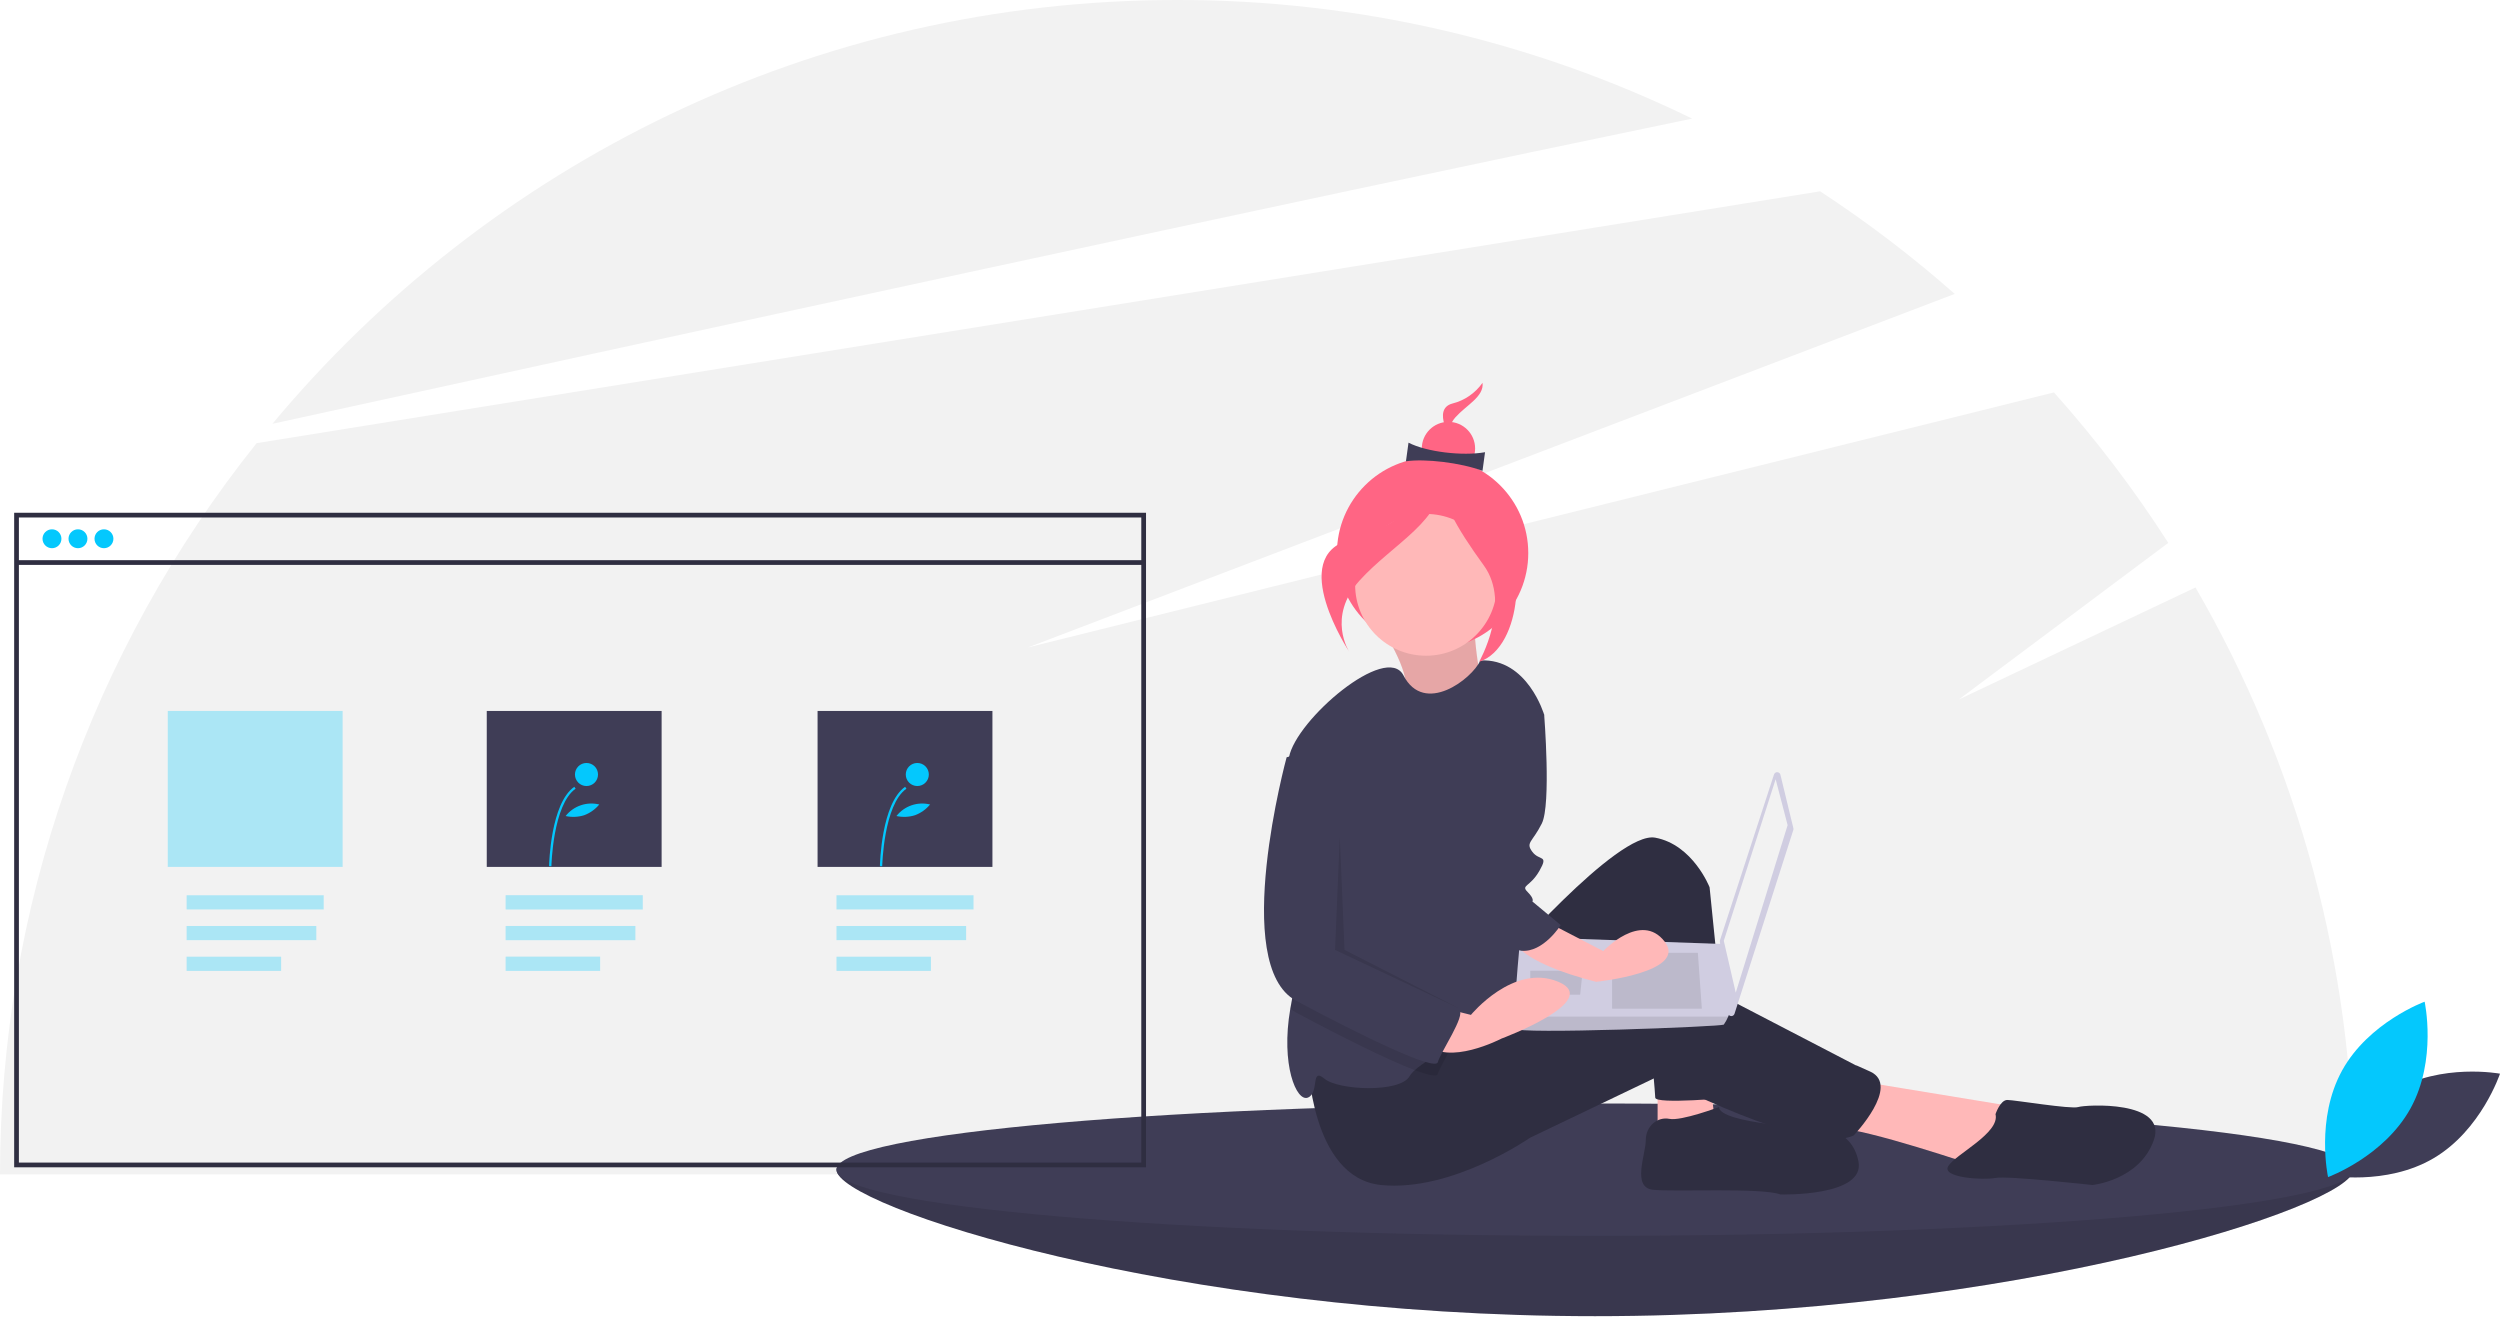
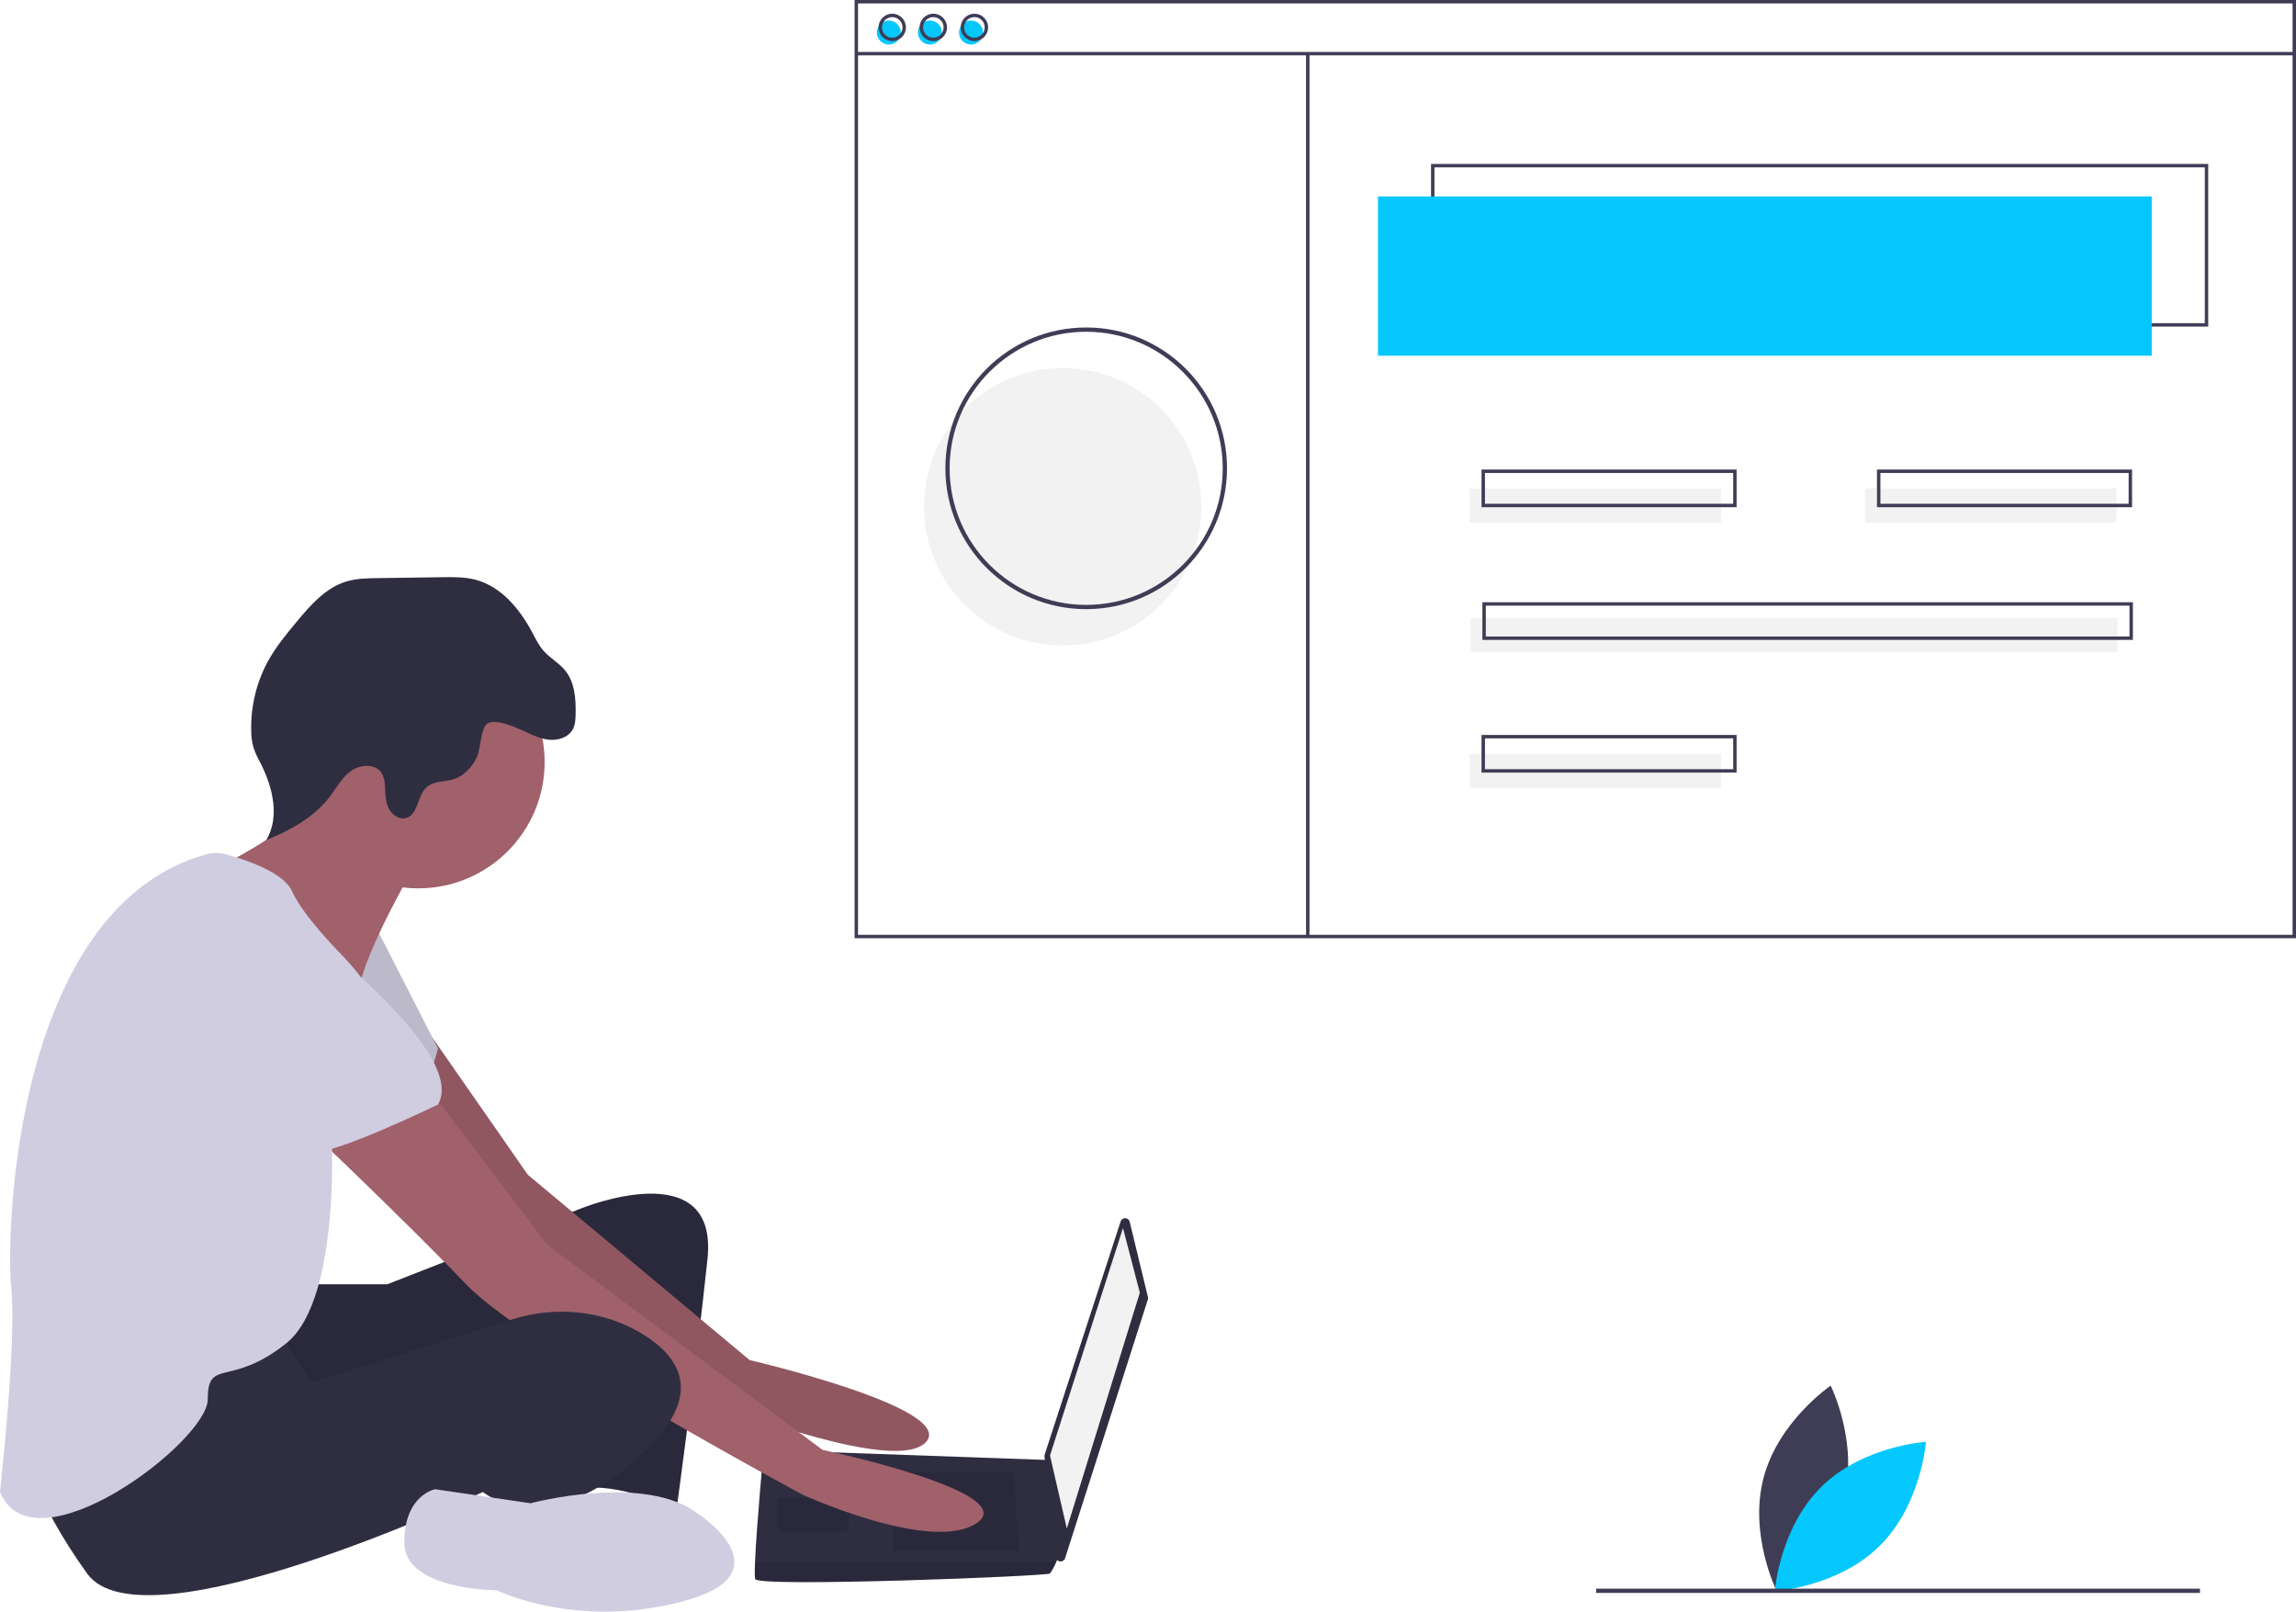
- <svg xmlns="http://www.w3.org/2000/svg" id="e8c09660-db65-4061-a2dc-920e909a0453" data-name="Layer 1" width="1057.994" height="557" viewBox="0 0 1057.994 557">
-   <path d="M1000.122,420.112,899.997,467.5l88.615-66.262a500.056,500.056,0,0,0-48.384-63.668L505.997,445.5,898.23,295.876a499.981,499.981,0,0,0-56.958-43.414L179.606,359.039A495.88,495.88,0,0,0,71.003,668.5h995.987A495.613,495.613,0,0,0,1000.122,420.112Z" transform="translate(-71.00317 -171.5)" fill="#f2f2f2" />
-   <path d="M787.12,221.695A495.972,495.972,0,0,0,568.997,171.5c-153.83,0-291.361,69.753-382.71,179.349C342.713,316.574,615.064,257.243,787.12,221.695Z" transform="translate(-71.00317 -171.5)" fill="#f2f2f2" />
-   <path d="M1066.997,666.5c0,15.464-143.717,62-321,62s-321-46.536-321-62,143.717,6,321,6S1066.997,651.036,1066.997,666.5Z" transform="translate(-71.00317 -171.5)" fill="#3f3d56" />
-   <path d="M1066.997,666.5c0,15.464-143.717,62-321,62s-321-46.536-321-62,143.717,6,321,6S1066.997,651.036,1066.997,666.5Z" transform="translate(-71.00317 -171.5)" opacity="0.1" />
-   <ellipse cx="674.994" cy="495" rx="321" ry="28" fill="#3f3d56" />
-   <path d="M656.644,438.626s12.911,20.477,8.3,26.021,34.593,5.683,34.593,5.683-5.889-29.788-4.156-36.643Z" transform="translate(-71.00317 -171.5)" fill="#ffb8b8" />
-   <path d="M656.644,438.626s12.911,20.477,8.3,26.021,34.593,5.683,34.593,5.683-5.889-29.788-4.156-36.643Z" transform="translate(-71.00317 -171.5)" opacity="0.1" />
-   <circle cx="606.274" cy="234.063" r="40.484" fill="#ff6584" />
-   <polygon points="701.494 453.5 701.494 477.5 725.494 472.5 723.494 455.5 701.494 453.5" fill="#ffb8b8" />
-   <path d="M857.497,629l67,11-17,25s-47-16-59-16S857.497,629,857.497,629Z" transform="translate(-71.00317 -171.5)" fill="#ffb8b8" />
-   <path d="M705.497,581s50-58,66-55,23,21,23,21l9,89s-32,3-32,0-6-67-6-67-47,104-72,35Z" transform="translate(-71.00317 -171.5)" fill="#2f2e41" />
-   <path d="M624.497,620s1,50,31,53,63-20,63-20l54-25.87s64,33.87,83,24.87c0,0,20-21,7-27s-1,0-1,0l-77-40s-15-4-41,7-61,16-61,16Z" transform="translate(-71.00317 -171.5)" fill="#2f2e41" />
-   <circle cx="603.494" cy="247.5" r="30" fill="#ffb8b8" />
-   <path d="M717.497,503l-2,42s1,55-8,59c-4.55,2.02-13.69,6.08-22.14,10.52-6.34,3.32-12.29,6.84-15.61,9.87a11.194,11.194,0,0,0-2.25,2.61c-4,7-30,6-36,1s-2,6-7,8c-4.84,1.94-11.55-13.92-7.44-37.6.13-.79.28-1.59.44-2.4,4.59-22.95-2.62-77.92-1.51-99.16a37.369,37.369,0,0,1,.51-4.84c3-16,41.28-48.56,48.44-34.69,8.82,17.12,29.08,1.48,32.56-6.31,20-1,27,23,27,23Z" transform="translate(-71.00317 -171.5)" fill="#3f3d56" />
-   <path d="M798.497,640s-16,6-21,5-10,3-10,9-6,20,3,21,46-1,54,2c0,0,36,1,33-14s-18-14-18-14S798.497,647,798.497,640Z" transform="translate(-71.00317 -171.5)" fill="#2f2e41" />
-   <path d="M915.497,643s2-6,5-6,27,4,30,3,38-3,32,14-26,19-26,19-36-4-41-3-23,0-20-5S917.497,651,915.497,643Z" transform="translate(-71.00317 -171.5)" fill="#2f2e41" />
-   <path d="M824.471,499.363l5.486,22.63a1.414,1.414,0,0,1-.027.764l-24.886,77.77a1.413,1.413,0,0,1-2.751-.271l-3.443-30.296a1.414,1.414,0,0,1,.061-.598l22.843-70.104A1.413,1.413,0,0,1,824.471,499.363Z" transform="translate(-71.00317 -171.5)" fill="#d0cde1" />
-   <polygon points="751.45 329.775 756.515 349.191 734.565 420.104 729.5 398.155 751.45 329.775" fill="#f2f2f2" />
-   <path d="M711.862,606.8c.844,2.533,87.797-.844,88.641-1.688a18.324,18.324,0,0,0,1.857-3.377c.794-1.688,1.52-3.377,1.52-3.377l-3.377-27.335-86.109-3.056s-2.153,23.165-2.592,33.768A25.331,25.331,0,0,0,711.862,606.8Z" transform="translate(-71.00317 -171.5)" fill="#d0cde1" />
-   <polygon points="718.526 403.22 720.214 426.858 682.225 426.858 682.225 403.22 718.526 403.22" opacity="0.1" />
-   <polygon points="669.562 410.818 669.789 410.773 668.718 420.949 647.612 420.949 647.612 410.818 669.562 410.818" opacity="0.1" />
-   <path d="M711.862,606.8c.844,2.533,87.797-.844,88.641-1.688a18.324,18.324,0,0,0,1.857-3.377H711.803A25.331,25.331,0,0,0,711.862,606.8Z" transform="translate(-71.00317 -171.5)" opacity="0.1" />
-   <path d="M698.409,333.5a22.13,22.13,0,0,1-12.769,8.778c-8.929,2.391-.073,15.809-.073,15.809s-3.22-4.879,1.425-10.046S699.112,339.34,698.409,333.5Z" transform="translate(-71.00317 -171.5)" fill="#ff6584" />
-   <circle cx="612.982" cy="189.806" r="11.283" fill="#ff6584" />
-   <path d="M698.39,370.762c-9.198-3.479-24.513-5.243-32.392-4.037l1.081-7.891c7.575,3.915,22.82,5.755,32.392,4.037Z" transform="translate(-71.00317 -171.5)" fill="#3f3d56" />
-   <path d="M680.592,373.587s-11.527,19.174-38.332,26.351-.219,47.458-.219,47.458-9.668-14.647,4.277-30.159S682.702,391.12,680.592,373.587Z" transform="translate(-71.00317 -171.5)" fill="#ff6584" />
-   <path d="M681.507,372.422s11.074,26.336,23.231,28.826,11.235,44.103-7.777,50.344c0,0,13.863-24.396,2.013-40.757S679.64,381.54,681.507,372.422Z" transform="translate(-71.00317 -171.5)" fill="#ff6584" />
-   <path d="M685.357,614.52c-2.47,4.67-5.37,9.52-5.86,11.48-.33,1.33-3.99.56-9.75-1.61-11.55-4.37-31.57-14.38-50.25-24.39a15.775,15.775,0,0,1-2.44-1.6c.13-.79.28-1.59.44-2.4,4.59-22.95-2.62-77.92-1.51-99.16l8.51-2.84,17,16v68s44,24,47,26C690.027,605.02,687.917,609.67,685.357,614.52Z" transform="translate(-71.00317 -171.5)" opacity="0.1" />
-   <path d="M722.497,560l27,14s16-17,26-4-29,17-29,17-34-8-35-19S722.497,560,722.497,560Z" transform="translate(-71.00317 -171.5)" fill="#ffb8b8" />
-   <path d="M677.497,597l16,4s18-22,37-14-24,24-24,24-23,12-32,2S677.497,597,677.497,597Z" transform="translate(-71.00317 -171.5)" fill="#ffb8b8" />
-   <path d="M712.497,465c1,1,12,9,12,9s3,38-1,46-7,8-4,12,7,1,3,8-8,6-5,9,2,4,2,4l12,10s-7.362,11.726-16.681,10.863S697.497,528,697.497,528Z" transform="translate(-71.00317 -171.5)" fill="#3f3d56" />
-   <path d="M624.497,489l-9,3s-24,88,4,103,59,30,60,26,12-20,9-22-47-26-47-26V505Z" transform="translate(-71.00317 -171.5)" fill="#3f3d56" />
-   <polygon points="566.994 354 564.994 402 617.994 427 568.994 402 566.994 354" opacity="0.1" />
-   <path d="M1084.097,633.143c-20.155,11.884-28.088,35.774-28.088,35.774s24.745,4.621,44.9-7.263,28.088-35.774,28.088-35.774S1104.252,621.259,1084.097,633.143Z" transform="translate(-71.00317 -171.5)" fill="#3f3d56" />
-   <path d="M1091.16,640.511c-11.287,20.496-34.933,29.128-34.933,29.128s-5.347-24.598,5.94-45.094,34.933-29.128,34.933-29.128S1102.446,620.016,1091.16,640.511Z" transform="translate(-71.00317 -171.5)" fill="#04c8fd" />
-   <circle cx="21.994" cy="228" r="4" fill="#04c8fd" />
-   <circle cx="32.994" cy="228" r="4" fill="#04c8fd" />
-   <circle cx="43.994" cy="228" r="4" fill="#04c8fd" />
-   <rect x="78.994" y="378.873" width="58" height="6" fill="#04c8fd" opacity="0.3" />
-   <rect x="78.994" y="391.873" width="54.865" height="6" fill="#04c8fd" opacity="0.3" />
-   <rect x="78.994" y="404.873" width="39.973" height="6" fill="#04c8fd" opacity="0.3" />
-   <g opacity="0.3">
-     <rect x="213.994" y="378.873" width="58" height="6" fill="#04c8fd" />
-     <rect x="213.994" y="391.873" width="54.865" height="6" fill="#04c8fd" />
-     <rect x="213.994" y="404.873" width="39.973" height="6" fill="#04c8fd" />
-     <rect x="213.994" y="378.873" width="58" height="6" fill="#04c8fd" opacity="0.3" />
-     <rect x="213.994" y="391.873" width="54.865" height="6" fill="#04c8fd" opacity="0.3" />
-     <rect x="213.994" y="404.873" width="39.973" height="6" fill="#04c8fd" opacity="0.3" />
-   </g>
-   <rect x="353.994" y="378.873" width="58" height="6" fill="#04c8fd" opacity="0.3" />
-   <rect x="353.994" y="391.873" width="54.865" height="6" fill="#04c8fd" opacity="0.3" />
-   <rect x="353.994" y="404.873" width="39.973" height="6" fill="#04c8fd" opacity="0.3" />
-   <rect x="70.994" y="300.873" width="74" height="66" fill="#04c8fd" opacity="0.3" />
-   <rect x="205.994" y="300.873" width="74" height="66" fill="#3f3d56" />
-   <rect x="345.994" y="300.873" width="74" height="66" fill="#3f3d56" />
-   <path d="M304.355,538.095l-.976-.019c.021-1.081.631-26.561,10.662-33.604l.561.799C304.976,512.03,304.36,537.835,304.355,538.095Z" transform="translate(-71.00317 -171.5)" fill="#04c8fd" />
-   <circle cx="248.2" cy="327.768" r="4.881" fill="#04c8fd" />
-   <path d="M318.216,516.504a15.198,15.198,0,0,1-7.841.339,13.85,13.85,0,0,1,14.24-4.884A15.198,15.198,0,0,1,318.216,516.504Z" transform="translate(-71.00317 -171.5)" fill="#04c8fd" />
-   <path d="M444.355,538.095l-.976-.019c.021-1.081.631-26.561,10.662-33.604l.561.799C444.976,512.03,444.36,537.835,444.355,538.095Z" transform="translate(-71.00317 -171.5)" fill="#04c8fd" />
-   <circle cx="388.2" cy="327.768" r="4.881" fill="#04c8fd" />
-   <path d="M458.216,516.504a15.198,15.198,0,0,1-7.841.339,13.85,13.85,0,0,1,14.24-4.884A15.198,15.198,0,0,1,458.216,516.504Z" transform="translate(-71.00317 -171.5)" fill="#04c8fd" />
-   <path d="M555.997,665.5h-479v-277h479Zm-477-2h475v-273h-475Z" transform="translate(-71.00317 -171.5)" fill="#2f2e41" />
-   <rect x="6.994" y="237.065" width="477" height="2" fill="#2f2e41" />
+ <svg xmlns="http://www.w3.org/2000/svg" id="ade8c9af-7e2e-4eda-b5c8-b06129257226" data-name="Layer 1" width="1076.064" height="755.228" viewBox="0 0 1076.064 755.228">
+   <path d="M926.114,774.809c-6.985,26.598-31.459,43.22-31.459,43.22s-13.15-26.502-6.166-53.1,31.459-43.22,31.459-43.22S933.098,748.211,926.114,774.809Z" transform="translate(-61.96814 -72.38605)" fill="#3f3d56" />
+   <path d="M915.52,769.183c-19.563,19.327-21.751,48.831-21.751,48.831s29.528-1.831,49.091-21.159,21.751-48.831,21.751-48.831S935.082,749.855,915.52,769.183Z" transform="translate(-61.96814 -72.38605)" fill="#04c8fd" />
+   <path d="M206.702,674.194h36.841l90.788-35.526s64.472-26.315,59.209,23.684-14.473,117.103-14.473,117.103-28.947-13.158-44.736-9.21-5.263-80.262-5.263-80.262-128.945,61.841-140.787,53.946-14.473-63.157-14.473-63.157Z" transform="translate(-61.96814 -72.38605)" fill="#2f2e41" />
+   <path d="M206.702,674.194h36.841l90.788-35.526s64.472-26.315,59.209,23.684-14.473,117.103-14.473,117.103-28.947-13.158-44.736-9.21-5.263-80.262-5.263-80.262-128.945,61.841-140.787,53.946-14.473-63.157-14.473-63.157Z" transform="translate(-61.96814 -72.38605)" opacity="0.1" />
+   <path d="M264.746,558.82l44.586,64.059L413.277,709.72s96.051,22.368,82.893,38.157S402.751,732.088,402.751,732.088s-119.735-86.84-123.682-93.419S231.702,570.249,231.702,570.249Z" transform="translate(-61.96814 -72.38605)" fill="#a0616a" />
+   <path d="M264.746,558.82l44.586,64.059L413.277,709.72s96.051,22.368,82.893,38.157S402.751,732.088,402.751,732.088s-119.735-86.84-123.682-93.419S231.702,570.249,231.702,570.249Z" transform="translate(-61.96814 -72.38605)" opacity="0.1" />
+   <path d="M238.281,507.092l28.947,56.578s-6.579,27.631-17.105,30.263-55.262-34.21-55.262-34.21Z" transform="translate(-61.96814 -72.38605)" fill="#d0cde1" />
+   <path d="M238.281,507.092l28.947,56.578s-6.579,27.631-17.105,30.263-55.262-34.21-55.262-34.21Z" transform="translate(-61.96814 -72.38605)" opacity="0.1" />
+   <path d="M591.419,644.9,599.97,680.172a2.203,2.203,0,0,1-.043,1.19L561.14,802.574a2.203,2.203,0,0,1-4.287-.423l-5.366-47.219a2.203,2.203,0,0,1,.094-.931L587.184,644.737A2.203,2.203,0,0,1,591.419,644.9Z" transform="translate(-61.96814 -72.38605)" fill="#2f2e41" />
+   <polygon points="526.306 575.493 534.2 605.756 499.99 716.28 492.096 682.07 526.306 575.493" fill="#f2f2f2" />
+   <path d="M415.909,812.35c1.316,3.947,136.839-1.316,138.155-2.632a28.561,28.561,0,0,0,2.895-5.263c1.237-2.632,2.368-5.263,2.368-5.263L554.064,756.588l-134.208-4.763s-3.355,36.105-4.039,52.631C415.646,808.626,415.646,811.56,415.909,812.35Z" transform="translate(-61.96814 -72.38605)" fill="#2f2e41" />
+   <polygon points="474.991 689.965 477.622 726.806 418.413 726.806 418.413 689.965 474.991 689.965" opacity="0.1" />
+   <polygon points="398.677 701.806 399.03 701.736 397.361 717.596 364.467 717.596 364.467 701.806 398.677 701.806" opacity="0.1" />
+   <path d="M415.909,812.35c1.316,3.947,136.839-1.316,138.155-2.632a28.561,28.561,0,0,0,2.895-5.263H415.817C415.646,808.626,415.646,811.56,415.909,812.35Z" transform="translate(-61.96814 -72.38605)" opacity="0.1" />
+   <circle cx="196.049" cy="357.076" r="59.209" fill="#a0616a" />
+   <path d="M254.07,482.093s-19.736,34.21-23.684,52.631-59.209-36.841-59.209-36.841l-7.237-19.079s51.973-24.342,48.025-44.078S254.07,482.093,254.07,482.093Z" transform="translate(-61.96814 -72.38605)" fill="#a0616a" />
+   <path d="M264.596,584.722l53.946,71.051,128.945,96.051s93.419,19.736,72.367,34.21-81.577-13.158-81.577-13.158S308.016,703.141,280.385,674.194s-78.946-77.63-78.946-77.63Z" transform="translate(-61.96814 -72.38605)" fill="#a0616a" />
+   <path d="M192.229,695.247,208.018,720.246l94.231-29.646c20.676-6.505,43.348-4.111,61.687,7.442,16.447,10.362,26.973,26.809,3.289,51.15-47.368,48.683-78.946,22.368-78.946,22.368S129.072,846.559,102.757,809.718s-27.631-55.262-27.631-55.262S176.44,691.299,192.229,695.247Z" transform="translate(-61.96814 -72.38605)" fill="#2f2e41" />
+   <path d="M389.593,782.087s42.104,27.631-7.895,40.789-86.84-5.263-86.84-5.263-43.42,0-43.42-22.368,14.473-25,14.473-25l44.736,6.579S364.594,762.351,389.593,782.087Z" transform="translate(-61.96814 -72.38605)" fill="#d0cde1" />
+   <path d="M306.589,414.568c4.03,1.797,8.026,3.923,12.408,4.444s9.371-1.008,11.444-4.903c1.12-2.104,1.248-4.578,1.3-6.961.158-7.225-.364-15.036-4.943-20.627-2.914-3.559-7.167-5.802-10.184-9.274-2.161-2.488-3.599-5.503-5.148-8.411-5.866-11.017-14.551-21.606-26.622-24.782-5.04-1.326-10.328-1.262-15.539-1.188l-30.397.429c-4.919.069-9.914.15-14.623,1.574-9.784,2.958-16.908,11.186-23.432,19.054-4.881,5.887-9.775,11.834-13.439,18.547a65.079,65.079,0,0,0-7.714,31.887,29.833,29.833,0,0,0,1.093,8.437,46.822,46.822,0,0,0,3.316,7.284c5.7,11.197,9.085,25.182,2.665,35.983,11.152-4.555,22.186-10.528,29.542-20.068,3.291-4.267,5.872-9.263,10.258-12.395s11.532-3.403,14.346,1.193a12.857,12.857,0,0,1,1.451,6.022c.206,3.45.2,7.033,1.663,10.164s4.947,5.658,8.273,4.721c5.729-1.614,5.18-10.406,9.593-14.4,3.351-3.033,8.521-2.453,12.826-3.83,5.016-1.604,8.779-5.95,10.924-10.759,1.63-3.656,1.606-13.223,4.691-15.203C294.208,409.022,303.004,412.969,306.589,414.568Z" transform="translate(-61.96814 -72.38605)" fill="#2f2e41" />
+   <path d="M159.24,472.562a15.616,15.616,0,0,1,8.128.021c8.446,2.268,27.38,8.27,31.44,17.405,5.263,11.842,23.684,30.263,23.684,30.263s25,25,19.736,42.104-25,36.841-25,36.841,5.263,81.577-21.052,102.63-36.841,6.579-36.841,26.315S77.757,809.718,61.968,771.561c0,0,7.895-71.051,5.263-96.051C64.638,650.871,68.434,497.145,159.24,472.562Z" transform="translate(-61.96814 -72.38605)" fill="#d0cde1" />
+   <path d="M201.439,505.777s80.262,59.209,65.788,84.209c0,0-48.683,23.684-59.209,22.368s-51.315-47.368-61.841-51.315S130.388,486.04,201.439,505.777Z" transform="translate(-61.96814 -72.38605)" fill="#d0cde1" />
+   <circle cx="498.064" cy="237.458" r="65" fill="#f2f2f2" />
+   <path d="M1096.898,225.427H732.649V149.207H1096.898ZM734.254,223.822h361.039v-73.01H734.254Z" transform="translate(-61.96814 -72.38605)" fill="#3f3d56" />
+   <rect x="645.809" y="92.065" width="362.644" height="74.615" fill="#04c8fd" />
+   <circle cx="416.565" cy="15.244" r="5.616" fill="#04c8fd" />
+   <circle cx="435.82" cy="15.244" r="5.616" fill="#04c8fd" />
+   <circle cx="455.076" cy="15.244" r="5.616" fill="#04c8fd" />
+   <path d="M1138.032,512.052H462.487V72.386h675.545Zm-673.94-1.605h672.336V73.991H464.092Z" transform="translate(-61.96814 -72.38605)" fill="#3f3d56" />
+   <rect x="401.321" y="24.338" width="673.94" height="1.605" fill="#3f3d56" />
+   <path d="M480.138,91.641a6.418,6.418,0,1,1,6.418-6.418A6.426,6.426,0,0,1,480.138,91.641Zm0-11.232a4.814,4.814,0,1,0,4.814,4.814A4.819,4.819,0,0,0,480.138,80.409Z" transform="translate(-61.96814 -72.38605)" fill="#3f3d56" />
+   <path d="M499.393,91.641a6.418,6.418,0,1,1,6.418-6.418A6.426,6.426,0,0,1,499.393,91.641Zm0-11.232a4.814,4.814,0,1,0,4.814,4.814A4.819,4.819,0,0,0,499.393,80.409Z" transform="translate(-61.96814 -72.38605)" fill="#3f3d56" />
+   <path d="M518.649,91.641A6.418,6.418,0,1,1,525.067,85.223,6.426,6.426,0,0,1,518.649,91.641Zm0-11.232a4.814,4.814,0,1,0,4.814,4.814A4.819,4.819,0,0,0,518.649,80.409Z" transform="translate(-61.96814 -72.38605)" fill="#3f3d56" />
+   <rect x="612.109" y="25.14" width="1.605" height="414.346" fill="#3f3d56" />
+   <rect x="688.733" y="228.859" width="117.94" height="16.046" fill="#f2f2f2" />
+   <rect x="874.067" y="228.859" width="117.94" height="16.046" fill="#f2f2f2" />
+   <path d="M875.861,310.07H756.317V292.42H875.861Zm-117.94-1.605H874.257V294.024H757.922Z" transform="translate(-61.96814 -72.38605)" fill="#3f3d56" />
+   <rect x="688.733" y="353.217" width="117.94" height="16.046" fill="#f2f2f2" />
+   <path d="M875.861,434.428H756.317V416.778H875.861Zm-117.94-1.605H874.257V418.382H757.922Z" transform="translate(-61.96814 -72.38605)" fill="#3f3d56" />
+   <rect x="689.134" y="289.433" width="303.273" height="16.046" fill="#f2f2f2" />
+   <path d="M1061.596,372.249H756.718V354.599h304.878ZM758.323,370.645h301.669V356.203H758.323Z" transform="translate(-61.96814 -72.38605)" fill="#3f3d56" />
+   <path d="M1061.195,310.07H941.651V292.42H1061.195Zm-117.94-1.605h116.335V294.024H943.255Z" transform="translate(-61.96814 -72.38605)" fill="#3f3d56" />
+   <path d="M571.032,357.844a66,66,0,1,1,66-66A66.075,66.075,0,0,1,571.032,357.844Zm0-130a64,64,0,1,0,64,64A64.073,64.073,0,0,0,571.032,227.844Z" transform="translate(-61.96814 -72.38605)" fill="#3f3d56" />
+   <rect x="748.064" y="744.458" width="283" height="2" fill="#3f3d56" />
</svg>
